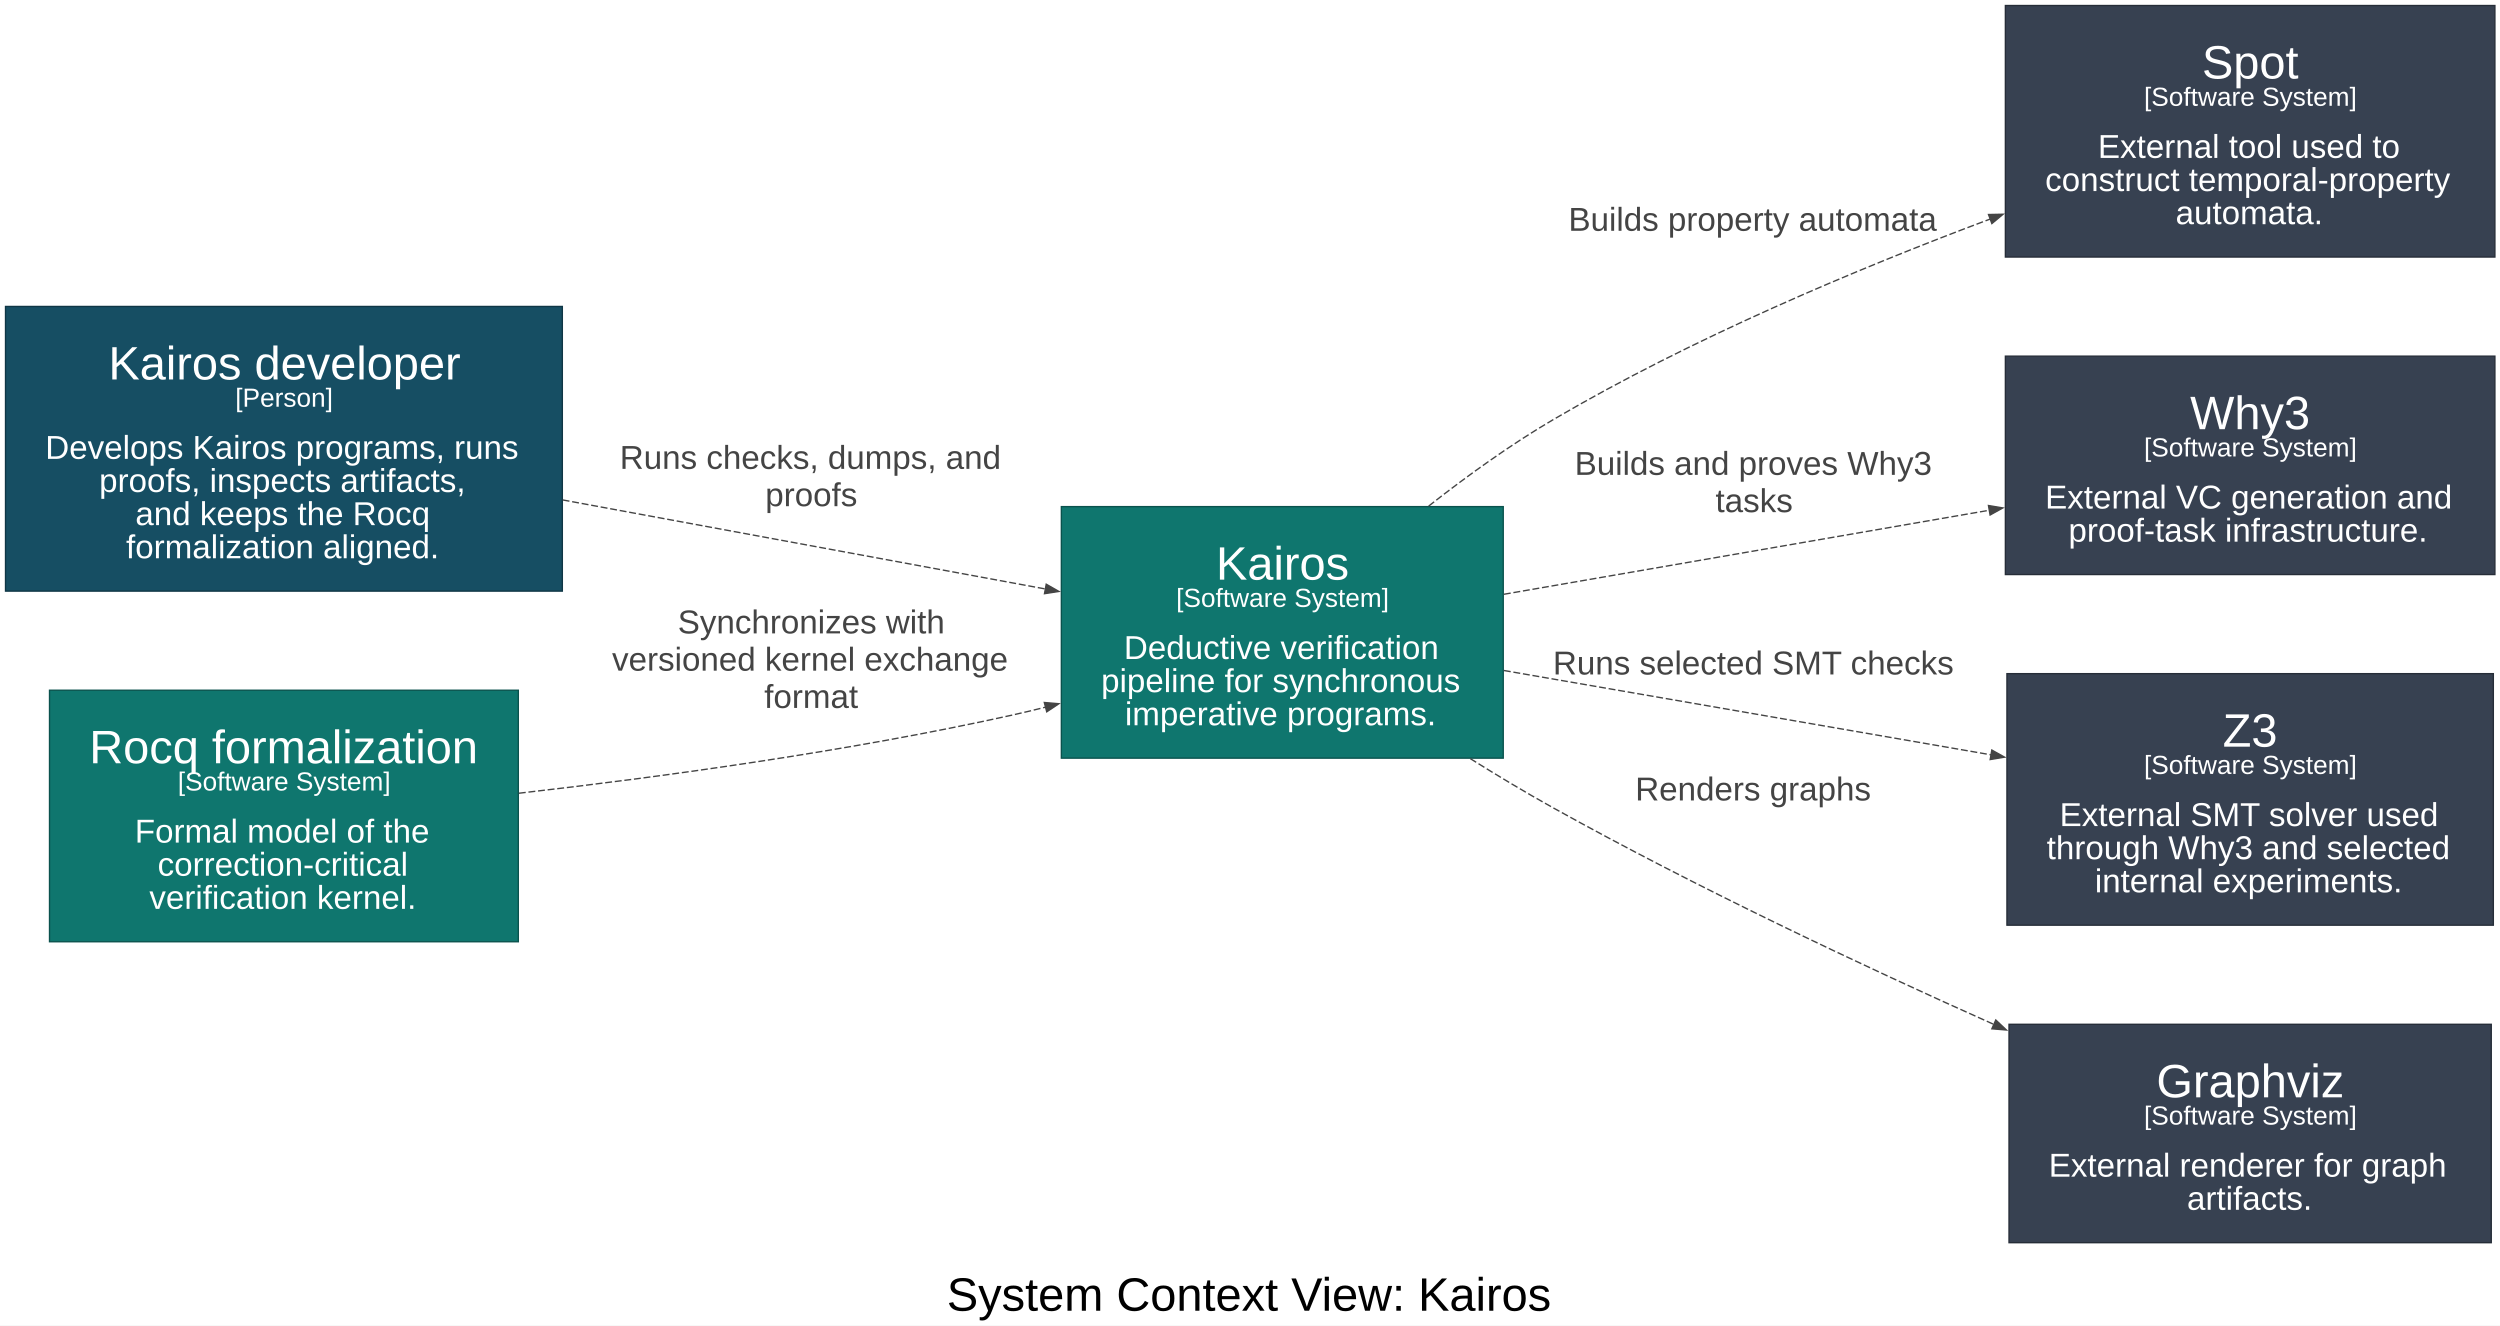
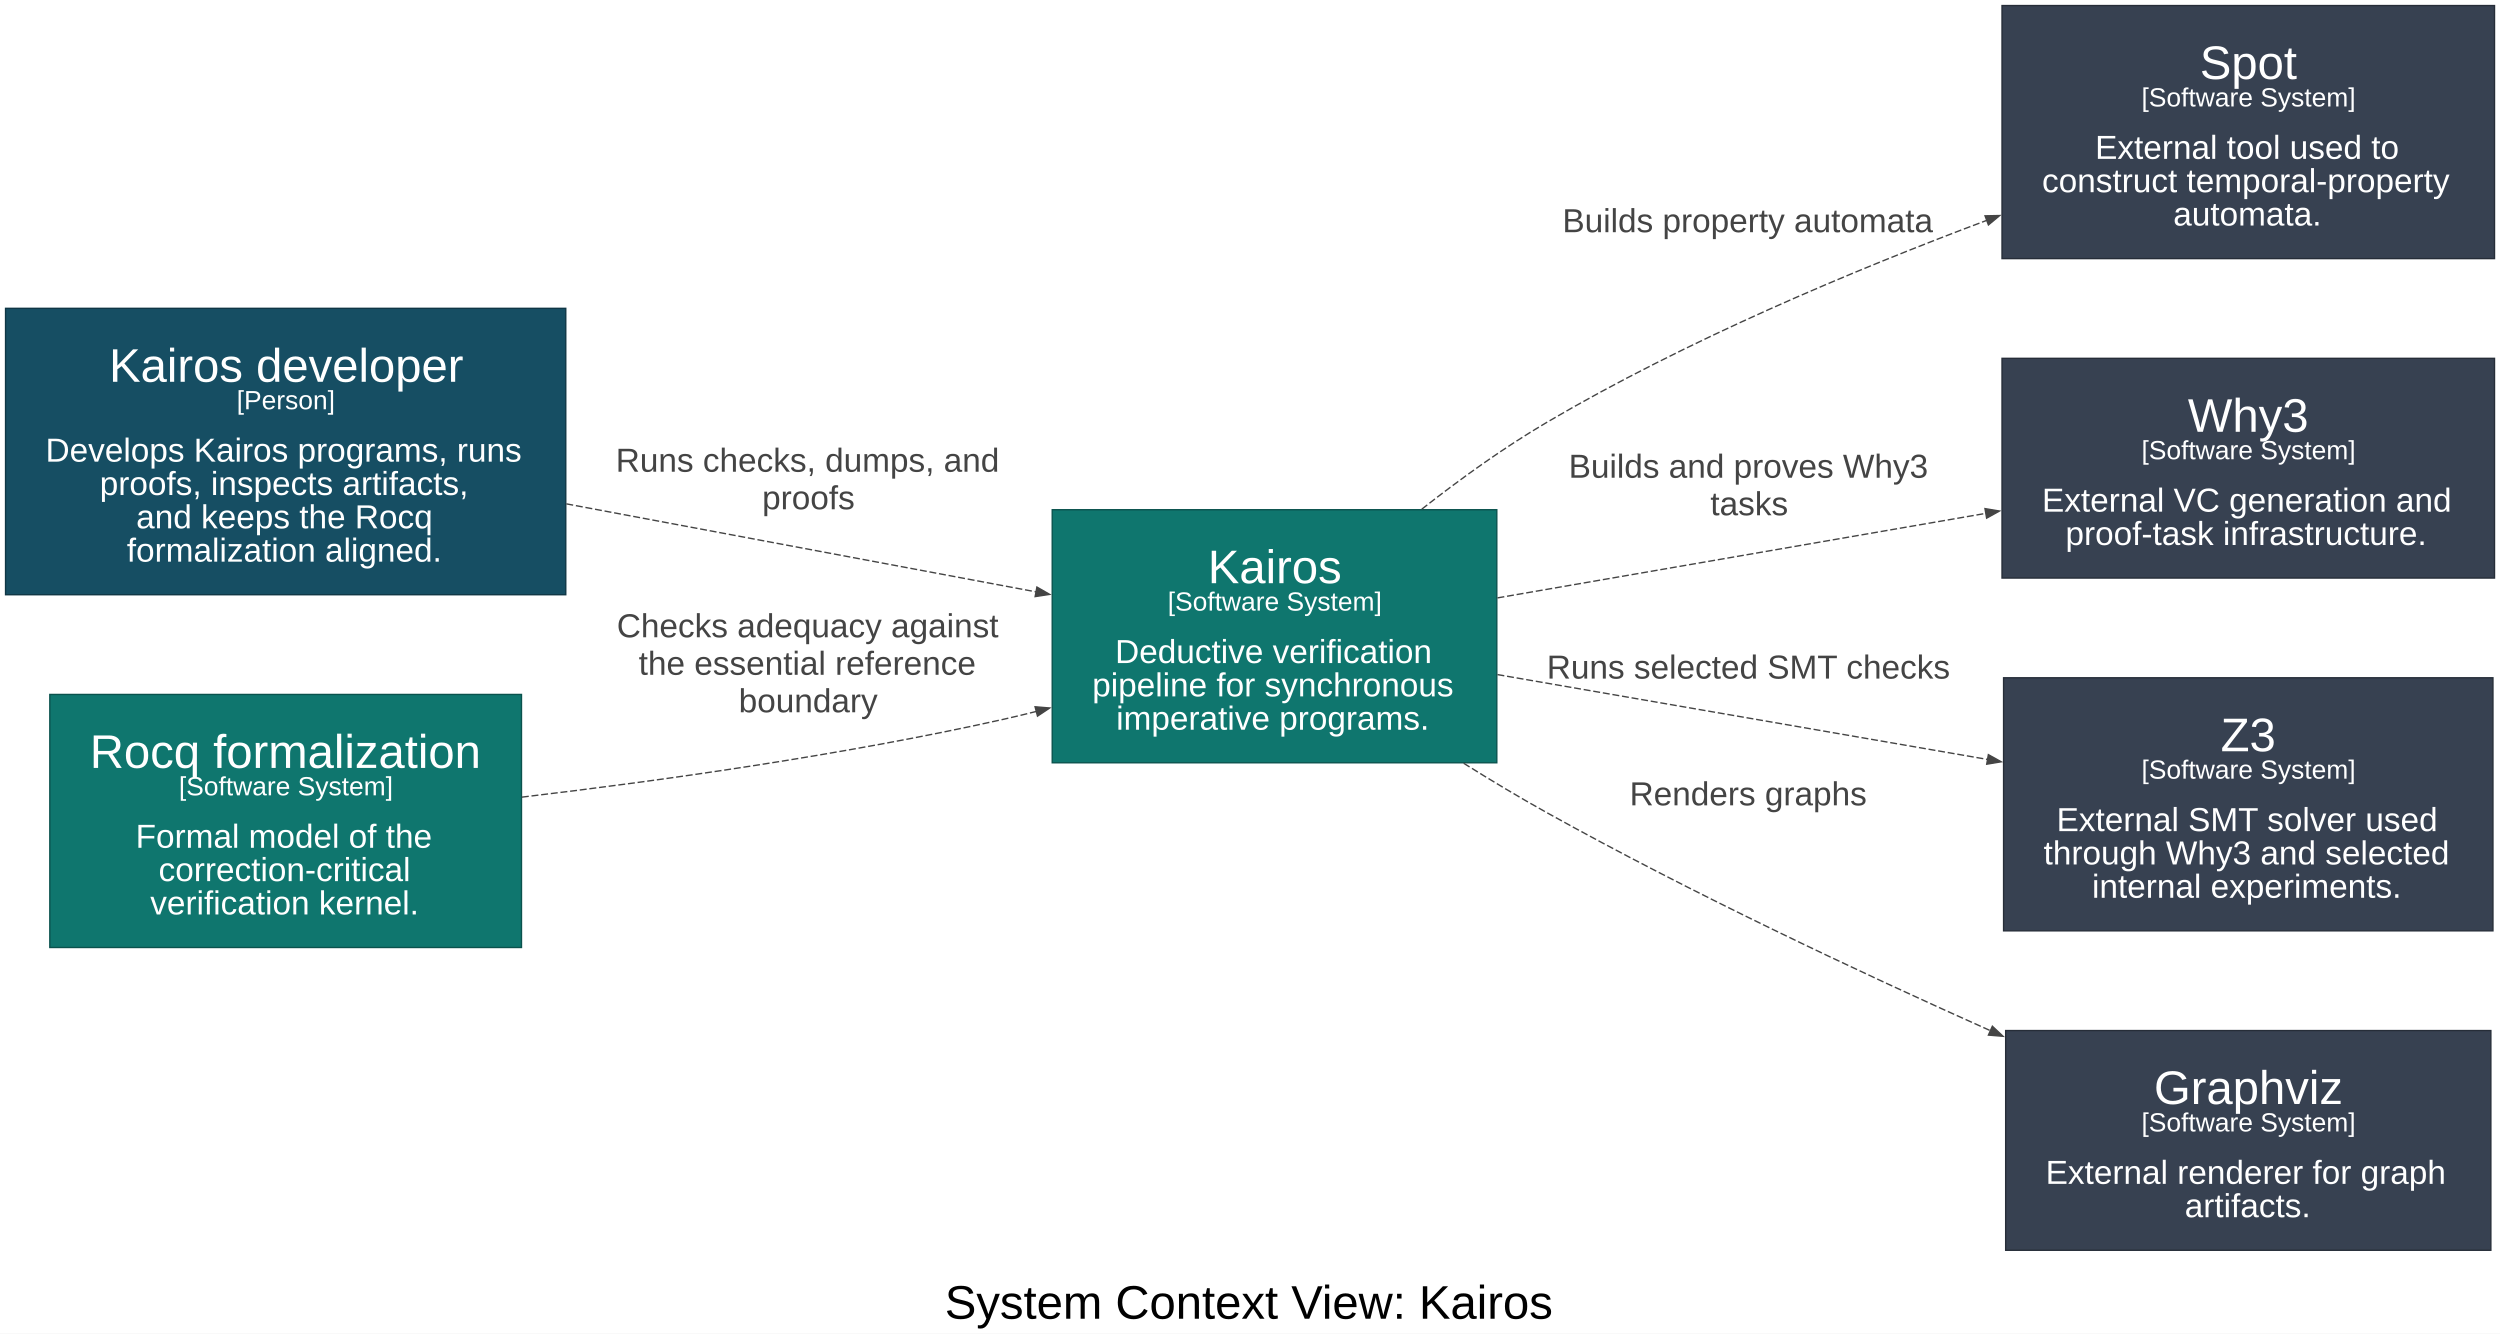
- <svg xmlns="http://www.w3.org/2000/svg" width="1811pt" height="960pt" viewBox="0.00 0.00 1811.00 960.00">
+ <svg xmlns="http://www.w3.org/2000/svg" width="1800pt" height="960pt" viewBox="0.00 0.00 1800.00 960.00">
  <g id="graph0" class="graph" transform="scale(1 1) rotate(0) translate(4 956.2)">
-     <polygon fill="white" stroke="none" points="-4,4 -4,-956.2 1807.3,-956.2 1807.3,4 -4,4" />
-     <text xml:space="preserve" text-anchor="start" x="681.9" y="-6.7" font-family="Arial" font-size="34.00">System Context View: Kairos</text>
+     <polygon fill="white" stroke="none" points="-4,4 -4,-956.2 1796.05,-956.2 1796.05,4 -4,4" />
+     <text xml:space="preserve" text-anchor="start" x="676.27" y="-6.7" font-family="Arial" font-size="34.00">System Context View: Kairos</text>
    <g id="1" class="node">
      <polygon fill="#164e63" stroke="#0f3645" points="403.35,-734.2 0,-734.2 0,-528 403.35,-528 403.35,-734.2" />
      <text xml:space="preserve" text-anchor="start" x="74.55" y="-681.3" font-family="Arial" font-size="34.00" fill="#ffffff">Kairos developer</text>
      <text xml:space="preserve" text-anchor="start" x="166.42" y="-661.55" font-family="Arial" font-size="19.00" fill="#ffffff">[Person]</text>
      <text xml:space="preserve" text-anchor="start" x="28.8" y="-623.8" font-family="Arial" font-size="24.00" fill="#ffffff">Develops Kairos programs, runs</text>
      <text xml:space="preserve" text-anchor="start" x="67.8" y="-599.8" font-family="Arial" font-size="24.00" fill="#ffffff">proofs, inspects artifacts,</text>
      <text xml:space="preserve" text-anchor="start" x="94.05" y="-575.8" font-family="Arial" font-size="24.00" fill="#ffffff">and keeps the Rocq</text>
      <text xml:space="preserve" text-anchor="start" x="87.3" y="-551.8" font-family="Arial" font-size="24.00" fill="#ffffff">formalization aligned.</text>
    </g>
    <g id="7" class="node">
-       <polygon fill="#0f766e" stroke="#0a524d" points="1084.95,-589.2 764.85,-589.2 764.85,-407 1084.95,-407 1084.95,-589.2" />
-       <text xml:space="preserve" text-anchor="start" x="876.9" y="-536.3" font-family="Arial" font-size="34.00" fill="#ffffff">Kairos</text>
-       <text xml:space="preserve" text-anchor="start" x="848.02" y="-516.55" font-family="Arial" font-size="19.00" fill="#ffffff">[Software System]</text>
-       <text xml:space="preserve" text-anchor="start" x="810.15" y="-478.8" font-family="Arial" font-size="24.00" fill="#ffffff">Deductive verification</text>
-       <text xml:space="preserve" text-anchor="start" x="793.65" y="-454.8" font-family="Arial" font-size="24.00" fill="#ffffff">pipeline for synchronous</text>
-       <text xml:space="preserve" text-anchor="start" x="810.9" y="-430.8" font-family="Arial" font-size="24.00" fill="#ffffff">imperative programs.</text>
+       <polygon fill="#0f766e" stroke="#0a524d" points="1073.7,-589.2 753.6,-589.2 753.6,-407 1073.7,-407 1073.7,-589.2" />
+       <text xml:space="preserve" text-anchor="start" x="865.65" y="-536.3" font-family="Arial" font-size="34.00" fill="#ffffff">Kairos</text>
+       <text xml:space="preserve" text-anchor="start" x="836.77" y="-516.55" font-family="Arial" font-size="19.00" fill="#ffffff">[Software System]</text>
+       <text xml:space="preserve" text-anchor="start" x="798.9" y="-478.8" font-family="Arial" font-size="24.00" fill="#ffffff">Deductive verification</text>
+       <text xml:space="preserve" text-anchor="start" x="782.4" y="-454.8" font-family="Arial" font-size="24.00" fill="#ffffff">pipeline for synchronous</text>
+       <text xml:space="preserve" text-anchor="start" x="799.65" y="-430.8" font-family="Arial" font-size="24.00" fill="#ffffff">imperative programs.</text>
    </g>
    <g id="31" class="edge">
-       <path fill="none" stroke="#444444" stroke-dasharray="5,2" d="M403.58,-594.05C513.68,-573.75 648.67,-548.86 753.56,-529.51" />
-       <polygon fill="#444444" stroke="#444444" points="753.89,-533.01 763.09,-527.75 752.62,-526.13 753.89,-533.01" />
-       <text xml:space="preserve" text-anchor="start" x="444.97" y="-616.53" font-family="Arial" font-size="24.00" fill="#444444">Runs checks, dumps, and</text>
-       <text xml:space="preserve" text-anchor="start" x="550.35" y="-589.53" font-family="Arial" font-size="24.00" fill="#444444">proofs</text>
+       <path fill="none" stroke="#444444" stroke-dasharray="5,2" d="M403.75,-593.43C510.56,-573.42 640.43,-549.1 742.23,-530.02" />
+       <polygon fill="#444444" stroke="#444444" points="742.57,-533.52 751.76,-528.24 741.29,-526.64 742.57,-533.52" />
+       <text xml:space="preserve" text-anchor="start" x="439.35" y="-616.53" font-family="Arial" font-size="24.00" fill="#444444">Runs checks, dumps, and</text>
+       <text xml:space="preserve" text-anchor="start" x="544.72" y="-589.53" font-family="Arial" font-size="24.00" fill="#444444">proofs</text>
    </g>
    <g id="2" class="node">
      <polygon fill="#0f766e" stroke="#0a524d" points="371.47,-456.2 31.87,-456.2 31.87,-274 371.47,-274 371.47,-456.2" />
      <text xml:space="preserve" text-anchor="start" x="60.67" y="-403.3" font-family="Arial" font-size="34.00" fill="#ffffff">Rocq formalization</text>
      <text xml:space="preserve" text-anchor="start" x="124.8" y="-383.55" font-family="Arial" font-size="19.00" fill="#ffffff">[Software System]</text>
      <text xml:space="preserve" text-anchor="start" x="93.67" y="-345.8" font-family="Arial" font-size="24.00" fill="#ffffff">Formal model of the</text>
      <text xml:space="preserve" text-anchor="start" x="110.17" y="-321.8" font-family="Arial" font-size="24.00" fill="#ffffff">correction-critical</text>
      <text xml:space="preserve" text-anchor="start" x="104.17" y="-297.8" font-family="Arial" font-size="24.00" fill="#ffffff">verification kernel.</text>
    </g>
    <g id="61" class="edge">
-       <path fill="none" stroke="#444444" stroke-dasharray="5,2" d="M371.85,-381.58C475.62,-393.42 610.79,-411.93 728.85,-438.1 736.97,-439.9 745.23,-441.87 753.56,-443.97" />
-       <polygon fill="#444444" stroke="#444444" points="752.5,-447.32 763.06,-446.43 754.25,-440.54 752.5,-447.32" />
-       <text xml:space="preserve" text-anchor="start" x="486.97" y="-497.35" font-family="Arial" font-size="24.00" fill="#444444">Synchronizes with</text>
-       <text xml:space="preserve" text-anchor="start" x="439.35" y="-470.35" font-family="Arial" font-size="24.00" fill="#444444">versioned kernel exchange</text>
-       <text xml:space="preserve" text-anchor="start" x="549.6" y="-443.35" font-family="Arial" font-size="24.00" fill="#444444">format</text>
+       <path fill="none" stroke="#444444" stroke-dasharray="5,2" d="M371.73,-382.26C472.8,-394.21 603.37,-412.6 717.6,-438.1 725.71,-439.91 733.98,-441.89 742.3,-444" />
+       <polygon fill="#444444" stroke="#444444" points="741.24,-447.34 751.8,-446.46 743,-440.57 741.24,-447.34" />
+       <text xml:space="preserve" text-anchor="start" x="440.1" y="-497.35" font-family="Arial" font-size="24.00" fill="#444444">Checks adequacy against</text>
+       <text xml:space="preserve" text-anchor="start" x="455.85" y="-470.35" font-family="Arial" font-size="24.00" fill="#444444">the essential reference</text>
+       <text xml:space="preserve" text-anchor="start" x="527.85" y="-443.35" font-family="Arial" font-size="24.00" fill="#444444">boundary</text>
    </g>
    <g id="3" class="node">
-       <polygon fill="#374151" stroke="#262d38" points="1803.3,-952.2 1448.7,-952.2 1448.7,-770 1803.3,-770 1803.3,-952.2" />
-       <text xml:space="preserve" text-anchor="start" x="1591.12" y="-899.3" font-family="Arial" font-size="34.00" fill="#ffffff">Spot</text>
-       <text xml:space="preserve" text-anchor="start" x="1549.12" y="-879.55" font-family="Arial" font-size="19.00" fill="#ffffff">[Software System]</text>
-       <text xml:space="preserve" text-anchor="start" x="1515.75" y="-841.8" font-family="Arial" font-size="24.00" fill="#ffffff">External tool used to</text>
-       <text xml:space="preserve" text-anchor="start" x="1477.5" y="-817.8" font-family="Arial" font-size="24.00" fill="#ffffff">construct temporal-property</text>
-       <text xml:space="preserve" text-anchor="start" x="1572" y="-793.8" font-family="Arial" font-size="24.00" fill="#ffffff">automata.</text>
+       <polygon fill="#374151" stroke="#262d38" points="1792.05,-952.2 1437.45,-952.2 1437.45,-770 1792.05,-770 1792.05,-952.2" />
+       <text xml:space="preserve" text-anchor="start" x="1579.88" y="-899.3" font-family="Arial" font-size="34.00" fill="#ffffff">Spot</text>
+       <text xml:space="preserve" text-anchor="start" x="1537.88" y="-879.55" font-family="Arial" font-size="19.00" fill="#ffffff">[Software System]</text>
+       <text xml:space="preserve" text-anchor="start" x="1504.5" y="-841.8" font-family="Arial" font-size="24.00" fill="#ffffff">External tool used to</text>
+       <text xml:space="preserve" text-anchor="start" x="1466.25" y="-817.8" font-family="Arial" font-size="24.00" fill="#ffffff">construct temporal-property</text>
+       <text xml:space="preserve" text-anchor="start" x="1560.75" y="-793.8" font-family="Arial" font-size="24.00" fill="#ffffff">automata.</text>
    </g>
    <g id="4" class="node">
-       <polygon fill="#374151" stroke="#262d38" points="1803.3,-698.2 1448.7,-698.2 1448.7,-540 1803.3,-540 1803.3,-698.2" />
-       <text xml:space="preserve" text-anchor="start" x="1582.5" y="-645.3" font-family="Arial" font-size="34.00" fill="#ffffff">Why3</text>
-       <text xml:space="preserve" text-anchor="start" x="1549.12" y="-625.55" font-family="Arial" font-size="19.00" fill="#ffffff">[Software System]</text>
-       <text xml:space="preserve" text-anchor="start" x="1477.5" y="-587.8" font-family="Arial" font-size="24.00" fill="#ffffff">External VC generation and</text>
-       <text xml:space="preserve" text-anchor="start" x="1494.38" y="-563.8" font-family="Arial" font-size="24.00" fill="#ffffff">proof-task infrastructure.</text>
+       <polygon fill="#374151" stroke="#262d38" points="1792.05,-698.2 1437.45,-698.2 1437.45,-540 1792.05,-540 1792.05,-698.2" />
+       <text xml:space="preserve" text-anchor="start" x="1571.25" y="-645.3" font-family="Arial" font-size="34.00" fill="#ffffff">Why3</text>
+       <text xml:space="preserve" text-anchor="start" x="1537.88" y="-625.55" font-family="Arial" font-size="19.00" fill="#ffffff">[Software System]</text>
+       <text xml:space="preserve" text-anchor="start" x="1466.25" y="-587.8" font-family="Arial" font-size="24.00" fill="#ffffff">External VC generation and</text>
+       <text xml:space="preserve" text-anchor="start" x="1483.12" y="-563.8" font-family="Arial" font-size="24.00" fill="#ffffff">proof-task infrastructure.</text>
    </g>
    <g id="5" class="node">
-       <polygon fill="#374151" stroke="#262d38" points="1802.17,-468.2 1449.83,-468.2 1449.83,-286 1802.17,-286 1802.17,-468.2" />
-       <text xml:space="preserve" text-anchor="start" x="1606.12" y="-415.3" font-family="Arial" font-size="34.00" fill="#ffffff">Z3</text>
-       <text xml:space="preserve" text-anchor="start" x="1549.12" y="-395.55" font-family="Arial" font-size="19.00" fill="#ffffff">[Software System]</text>
-       <text xml:space="preserve" text-anchor="start" x="1488" y="-357.8" font-family="Arial" font-size="24.00" fill="#ffffff">External SMT solver used</text>
-       <text xml:space="preserve" text-anchor="start" x="1478.62" y="-333.8" font-family="Arial" font-size="24.00" fill="#ffffff">through Why3 and selected</text>
-       <text xml:space="preserve" text-anchor="start" x="1513.5" y="-309.8" font-family="Arial" font-size="24.00" fill="#ffffff">internal experiments.</text>
+       <polygon fill="#374151" stroke="#262d38" points="1790.92,-468.2 1438.58,-468.2 1438.58,-286 1790.92,-286 1790.92,-468.2" />
+       <text xml:space="preserve" text-anchor="start" x="1594.88" y="-415.3" font-family="Arial" font-size="34.00" fill="#ffffff">Z3</text>
+       <text xml:space="preserve" text-anchor="start" x="1537.88" y="-395.55" font-family="Arial" font-size="19.00" fill="#ffffff">[Software System]</text>
+       <text xml:space="preserve" text-anchor="start" x="1476.75" y="-357.8" font-family="Arial" font-size="24.00" fill="#ffffff">External SMT solver used</text>
+       <text xml:space="preserve" text-anchor="start" x="1467.38" y="-333.8" font-family="Arial" font-size="24.00" fill="#ffffff">through Why3 and selected</text>
+       <text xml:space="preserve" text-anchor="start" x="1502.25" y="-309.8" font-family="Arial" font-size="24.00" fill="#ffffff">internal experiments.</text>
    </g>
    <g id="6" class="node">
-       <polygon fill="#374151" stroke="#262d38" points="1800.67,-214.2 1451.33,-214.2 1451.33,-56 1800.67,-56 1800.67,-214.2" />
-       <text xml:space="preserve" text-anchor="start" x="1558.12" y="-161.3" font-family="Arial" font-size="34.00" fill="#ffffff">Graphviz</text>
-       <text xml:space="preserve" text-anchor="start" x="1549.12" y="-141.55" font-family="Arial" font-size="19.00" fill="#ffffff">[Software System]</text>
-       <text xml:space="preserve" text-anchor="start" x="1480.12" y="-103.8" font-family="Arial" font-size="24.00" fill="#ffffff">External renderer for graph</text>
-       <text xml:space="preserve" text-anchor="start" x="1580.25" y="-79.8" font-family="Arial" font-size="24.00" fill="#ffffff">artifacts.</text>
+       <polygon fill="#374151" stroke="#262d38" points="1789.42,-214.2 1440.08,-214.2 1440.08,-56 1789.42,-56 1789.42,-214.2" />
+       <text xml:space="preserve" text-anchor="start" x="1546.88" y="-161.3" font-family="Arial" font-size="34.00" fill="#ffffff">Graphviz</text>
+       <text xml:space="preserve" text-anchor="start" x="1537.88" y="-141.55" font-family="Arial" font-size="19.00" fill="#ffffff">[Software System]</text>
+       <text xml:space="preserve" text-anchor="start" x="1468.88" y="-103.8" font-family="Arial" font-size="24.00" fill="#ffffff">External renderer for graph</text>
+       <text xml:space="preserve" text-anchor="start" x="1569" y="-79.8" font-family="Arial" font-size="24.00" fill="#ffffff">artifacts.</text>
    </g>
    <g id="53" class="edge">
-       <path fill="none" stroke="#444444" stroke-dasharray="5,2" d="M1030.93,-589.6C1059.08,-611.69 1090.25,-634.08 1120.95,-652.1 1220.87,-710.74 1340.35,-761.05 1437.9,-797.6" />
-       <polygon fill="#444444" stroke="#444444" points="1436.47,-800.8 1447.06,-801.02 1438.91,-794.24 1436.47,-800.8" />
-       <text xml:space="preserve" text-anchor="start" x="1132.2" y="-789.01" font-family="Arial" font-size="24.00" fill="#444444">Builds property automata</text>
+       <path fill="none" stroke="#444444" stroke-dasharray="5,2" d="M1019.68,-589.6C1047.83,-611.69 1079,-634.08 1109.7,-652.1 1209.62,-710.74 1329.1,-761.05 1426.65,-797.6" />
+       <polygon fill="#444444" stroke="#444444" points="1425.22,-800.8 1435.81,-801.02 1427.66,-794.24 1425.22,-800.8" />
+       <text xml:space="preserve" text-anchor="start" x="1120.95" y="-789.01" font-family="Arial" font-size="24.00" fill="#444444">Builds property automata</text>
    </g>
    <g id="55" class="edge">
-       <path fill="none" stroke="#444444" stroke-dasharray="5,2" d="M1085.41,-525.71C1190.02,-543.81 1327.26,-567.57 1437.15,-586.59" />
-       <polygon fill="#444444" stroke="#444444" points="1436.43,-590.01 1446.88,-588.27 1437.62,-583.12 1436.43,-590.01" />
-       <text xml:space="preserve" text-anchor="start" x="1136.7" y="-612.21" font-family="Arial" font-size="24.00" fill="#444444">Builds and proves Why3</text>
-       <text xml:space="preserve" text-anchor="start" x="1238.7" y="-585.21" font-family="Arial" font-size="24.00" fill="#444444">tasks</text>
+       <path fill="none" stroke="#444444" stroke-dasharray="5,2" d="M1074.16,-525.71C1178.77,-543.81 1316.01,-567.57 1425.9,-586.59" />
+       <polygon fill="#444444" stroke="#444444" points="1425.18,-590.01 1435.63,-588.27 1426.37,-583.12 1425.18,-590.01" />
+       <text xml:space="preserve" text-anchor="start" x="1125.45" y="-612.21" font-family="Arial" font-size="24.00" fill="#444444">Builds and proves Why3</text>
+       <text xml:space="preserve" text-anchor="start" x="1227.45" y="-585.21" font-family="Arial" font-size="24.00" fill="#444444">tasks</text>
    </g>
    <g id="57" class="edge">
-       <path fill="none" stroke="#444444" stroke-dasharray="5,2" d="M1085.41,-470.49C1190.41,-452.32 1328.28,-428.46 1438.38,-409.4" />
-       <polygon fill="#444444" stroke="#444444" points="1438.87,-412.87 1448.13,-407.71 1437.68,-405.97 1438.87,-412.87" />
-       <text xml:space="preserve" text-anchor="start" x="1120.95" y="-467.6" font-family="Arial" font-size="24.00" fill="#444444">Runs selected SMT checks</text>
+       <path fill="none" stroke="#444444" stroke-dasharray="5,2" d="M1074.16,-470.49C1179.16,-452.32 1317.03,-428.46 1427.13,-409.4" />
+       <polygon fill="#444444" stroke="#444444" points="1427.62,-412.87 1436.88,-407.71 1426.43,-405.97 1427.62,-412.87" />
+       <text xml:space="preserve" text-anchor="start" x="1109.7" y="-467.6" font-family="Arial" font-size="24.00" fill="#444444">Runs selected SMT checks</text>
    </g>
    <g id="59" class="edge">
-       <path fill="none" stroke="#444444" stroke-dasharray="5,2" d="M1061.09,-406.64C1080.9,-394.25 1101.26,-382.05 1120.95,-371.1 1224.12,-313.73 1343.62,-257.36 1440.36,-214.11" />
-       <polygon fill="#444444" stroke="#444444" points="1441.75,-217.33 1449.46,-210.06 1438.9,-210.93 1441.75,-217.33" />
-       <text xml:space="preserve" text-anchor="start" x="1180.57" y="-376.35" font-family="Arial" font-size="24.00" fill="#444444">Renders graphs</text>
+       <path fill="none" stroke="#444444" stroke-dasharray="5,2" d="M1049.84,-406.64C1069.65,-394.25 1090.01,-382.05 1109.7,-371.1 1212.87,-313.73 1332.37,-257.36 1429.11,-214.11" />
+       <polygon fill="#444444" stroke="#444444" points="1430.5,-217.33 1438.21,-210.06 1427.65,-210.93 1430.5,-217.33" />
+       <text xml:space="preserve" text-anchor="start" x="1169.32" y="-376.35" font-family="Arial" font-size="24.00" fill="#444444">Renders graphs</text>
    </g>
  </g>
</svg>
